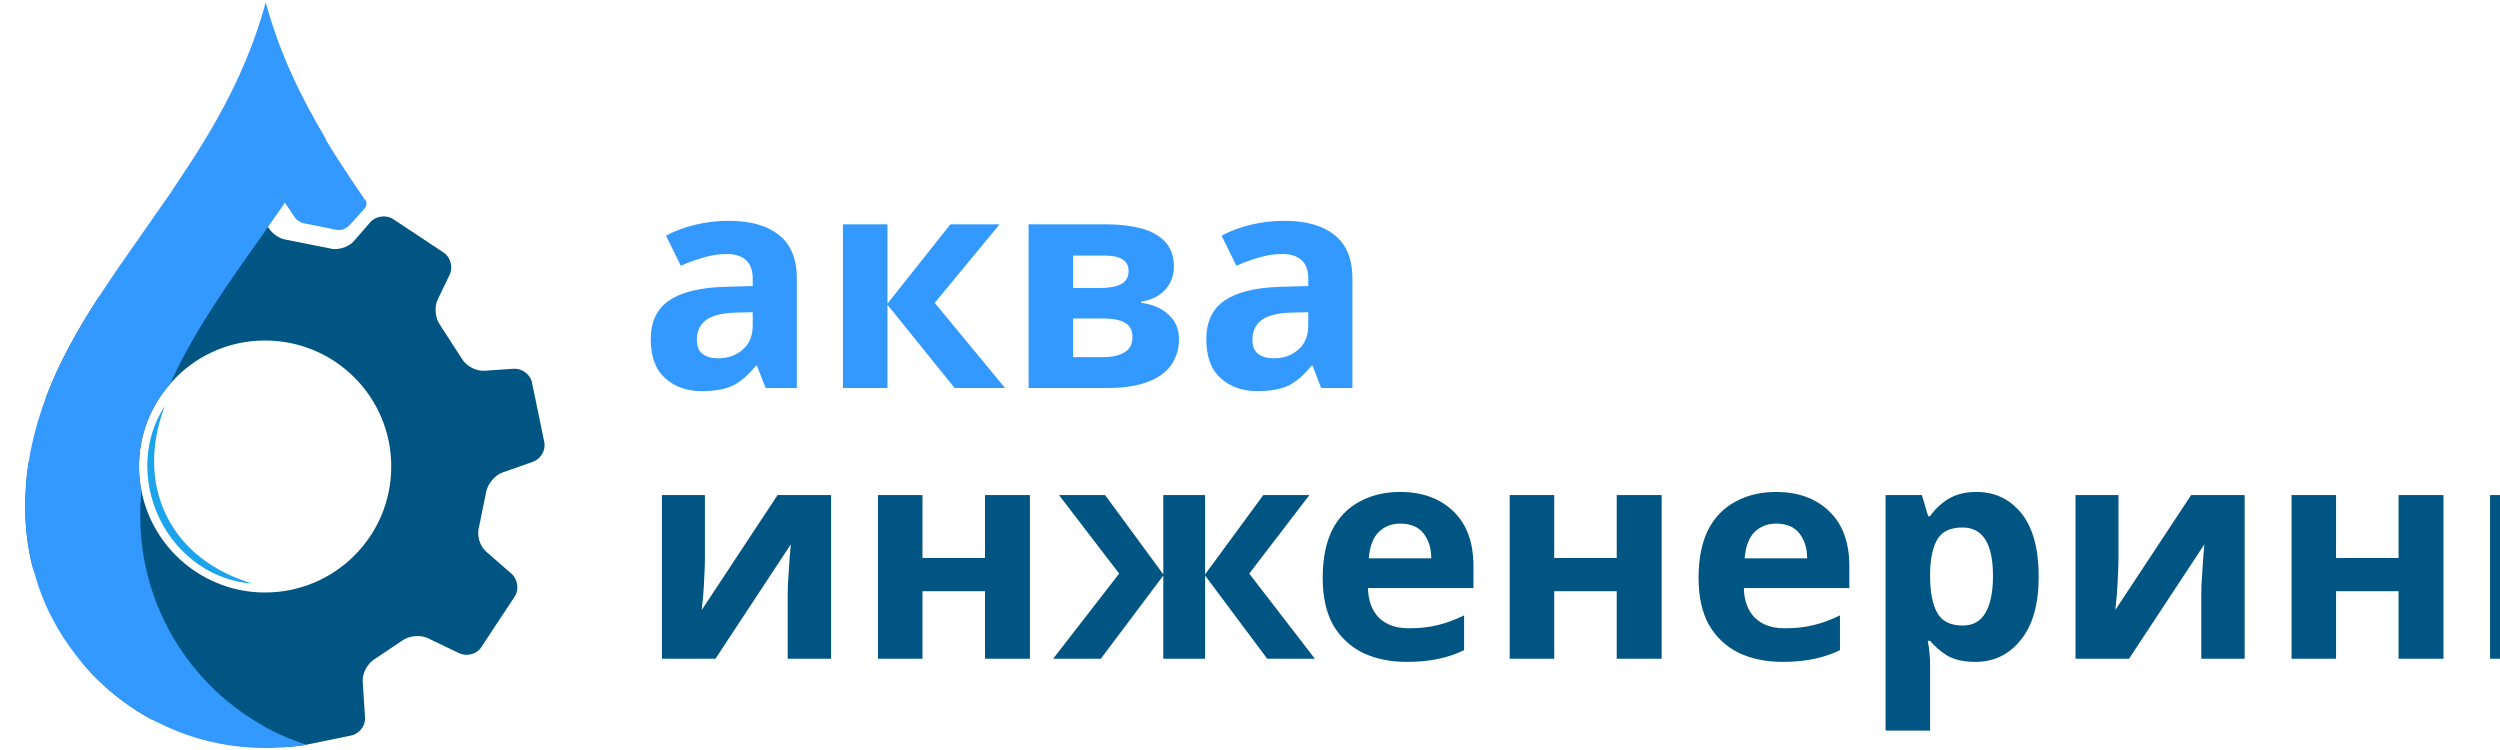
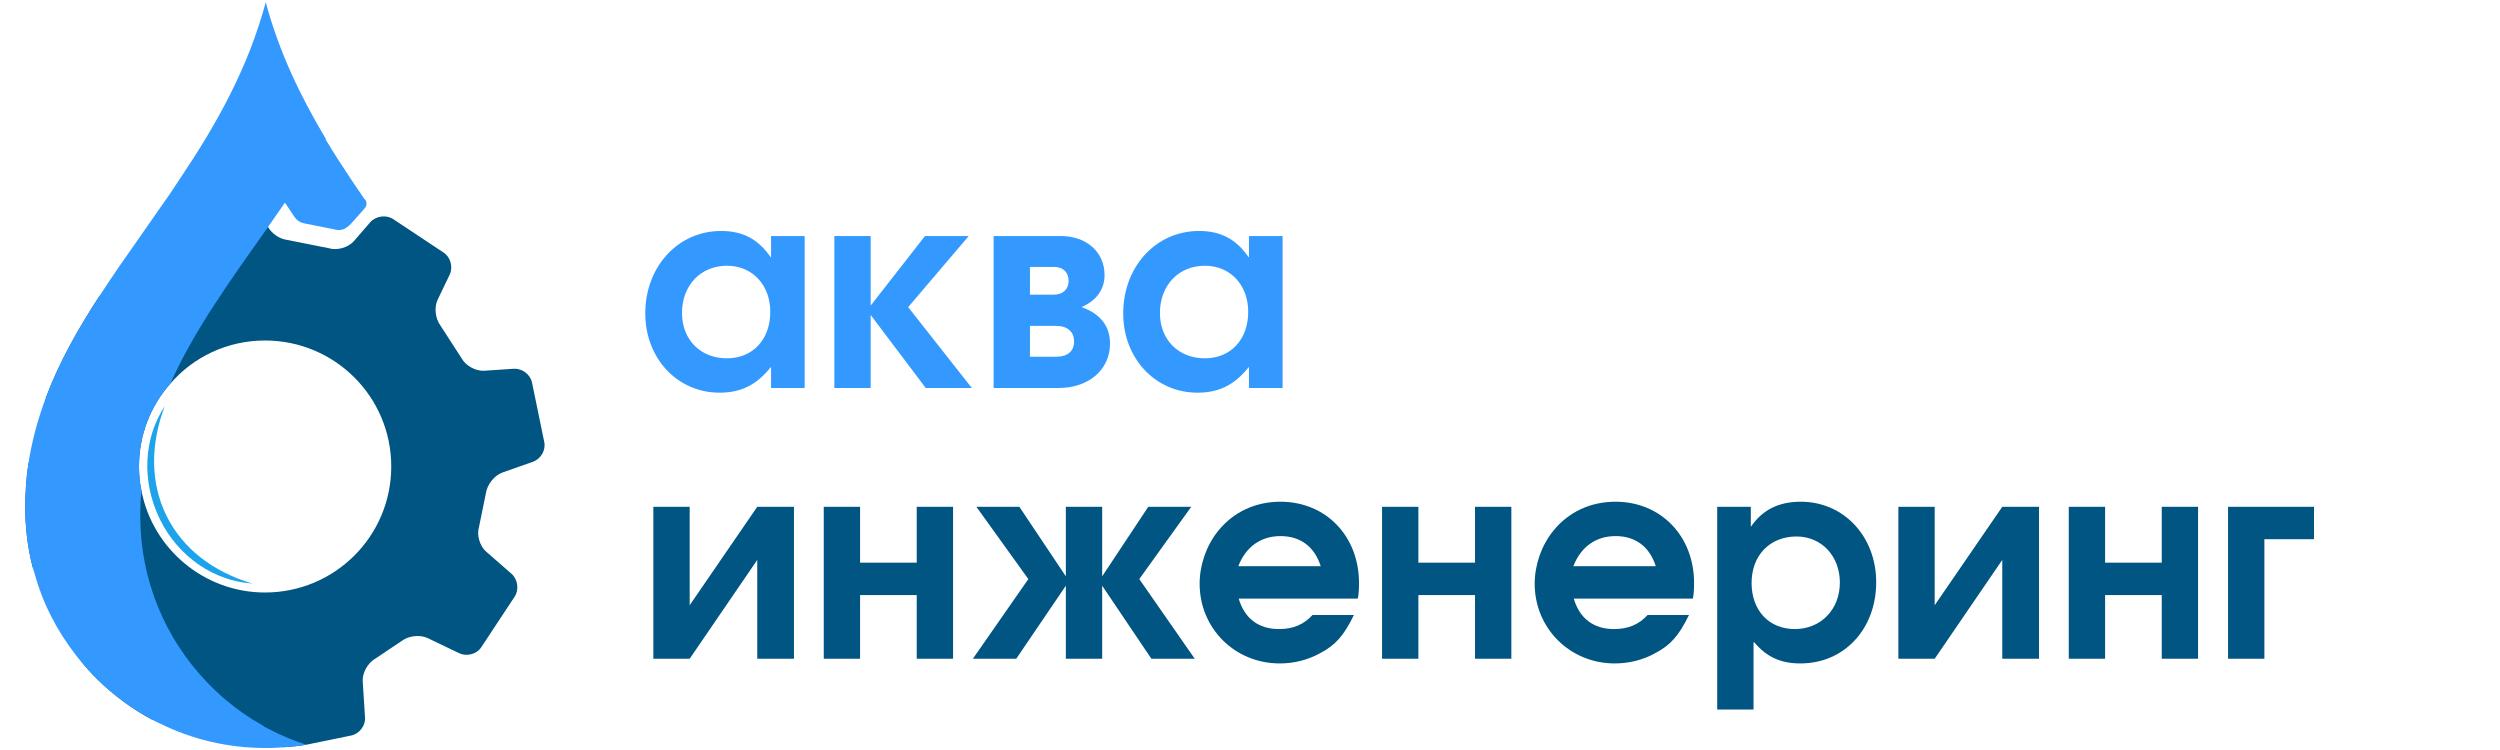
<svg xmlns="http://www.w3.org/2000/svg" id="Layer_1" data-name="Layer 1" viewBox="0 0 100 30">
  <defs>
    <style>
      .cls-1, .cls-2 {
-         font-family: CenturyGothic-Bold, 'Century Gothic';
+         font-family: 'Didact Gothic', 'Century Gothic', 'URW Gothic', 'Avant Garde', sans-serif;
        font-size: 12px;
        font-weight: 700;
      }

      .cls-1, .cls-3 {
        fill: #005582;
      }

      .cls-2, .cls-4 {
        fill: #39f;
      }

      .cls-5 {
        fill: #1ca3ec;
      }
    </style>
  </defs>
  <text class="cls-2" transform="translate(25.53 15.52)">
    <tspan x="0" y="0">аква</tspan>
  </text>
  <text class="cls-1" transform="translate(25.54 26.35)">
    <tspan x="0" y="0">инженеринг</tspan>
  </text>
  <path class="cls-4" d="M14.61,7.98c.07,.11,.07,.25-.02,.35l-.47,.53c-.24,.27-.42,.41-.77,.31l-1.2-.24c-.15-.03-.28-.12-.37-.25-.91-1.37-1.83-2.73-2.65-4.11-.05-.09-.05-.21,0-.3,.73-1.25,.91-1.93,1.22-3.18,.07-.28,.46-.29,.55-.02,.86,2.61,2.25,4.82,3.69,6.91Z" />
  <path class="cls-3" d="M21.77,17.68l-.49-2.38c-.07-.33-.4-.57-.73-.55l-1.18,.08c-.34,.02-.74-.2-.9-.49l-.86-1.33c-.2-.27-.25-.73-.1-1.03l.48-1c.14-.3,.03-.7-.25-.88l-2.02-1.34c-.28-.18-.69-.12-.91,.13l-.66,.76c-.22,.25-.67,.38-.99,.28l-1.71-.34c-.28-.04-.58-.25-.73-.51-.03-.04-.05-.09-.07-.14l-.32-.91c-.11-.31-.47-.52-.79-.45l-2.38,.49c-.33,.07-.58,.4-.56,.73l.07,.93c.02,.34-.19,.74-.49,.91l-1.47,1.01c-.19,.15-.48,.22-.74,.2-.85,1.31-1.61,2.65-2.14,4.07,.01,.09,0,.18-.02,.27l-.29,1.67c-.02,.24-.17,.49-.38,.66-.09,.57-.13,1.17-.13,1.78,0,.83,.1,1.63,.3,2.4l.52-.04c.34-.02,.75,.2,.93,.48l.87,1.24c.21,.25,.28,.71,.13,1.01l-.51,1.07c.19,.24,.4,.47,.62,.69,.66,.65,1.41,1.21,2.24,1.65,.11-.04,.21-.11,.29-.19l.89-1.02c.21-.25,.57-.27,.9-.19l.08,.02,.63,.96c.33,.04,.72,.15,.83,.47l.97,.42,.18,.19c.07,.21,.25,.37,.47,.43,.3-.02,.61-.05,.9-.1l1.8-.37c.33-.07,.58-.4,.55-.73l-.09-1.42c-.03-.33,.19-.74,.48-.91l1.09-.73c.26-.2,.72-.25,1.02-.11l1.27,.61c.3,.14,.7,.04,.88-.24l1.34-2.03c.18-.28,.12-.69-.13-.91l-1.02-.89c-.25-.22-.38-.66-.28-.98l.28-1.37c.05-.33,.34-.7,.66-.81l1.22-.43c.31-.11,.52-.46,.45-.79Zm-11.17,6.02c-2.44,0-4.49-1.75-4.94-4.06-.07-.32-.1-.64-.1-.98,0-1.26,.46-2.42,1.25-3.31,.91-1.06,2.27-1.73,3.79-1.73,2.79,0,5.05,2.25,5.05,5.04s-2.26,5.04-5.05,5.04Z" />
  <path class="cls-4" d="M10.77,29.17c.47,.25,.97,.45,1.48,.62-.29,.05-.6,.08-.9,.1-.18,.02-.36,.02-.55,.03h-.17c-1.53,0-2.97-.35-4.25-.99-.09-.04-.18-.08-.27-.13-.83-.44-1.58-1-2.24-1.65-.22-.22-.43-.45-.63-.69-.07-.08-.14-.17-.2-.25-.76-.97-1.34-2.09-1.67-3.32-.03-.06-.04-.13-.06-.19-.2-.77-.3-1.57-.3-2.4,0-.61,.04-1.21,.13-1.78,.14-.91,.38-1.77,.69-2.6,.53-1.42,1.29-2.76,2.14-4.07,.26-.39,.52-.79,.79-1.18,.51-.74,1.05-1.49,1.57-2.25,.31-.43,.61-.87,.9-1.32,1.41-2.1,2.68-4.34,3.4-7.01,.54,2.02,1.41,3.8,2.4,5.46-.6,1.03-1.25,2.02-1.92,2.97-.13,.19-.26,.38-.39,.56-1.47,2.09-2.93,4.08-3.91,6.27-.79,.89-1.25,2.05-1.25,3.31,0,.34,.03,.66,.1,.98-.04,.33-.05,.66-.05,1,0,2.58,1.01,4.91,2.66,6.64,.25,.26,.51,.51,.79,.74,.44,.37,.91,.7,1.42,.98,.09,.07,.19,.12,.29,.17Z" />
  <path class="cls-5" d="M10.08,23.34c-1.49-.1-2.94-1.04-3.69-2.58s-.63-3.27,.2-4.51c-.57,1.5-.59,3.04,.07,4.38s1.89,2.25,3.43,2.71Z" />
</svg>
